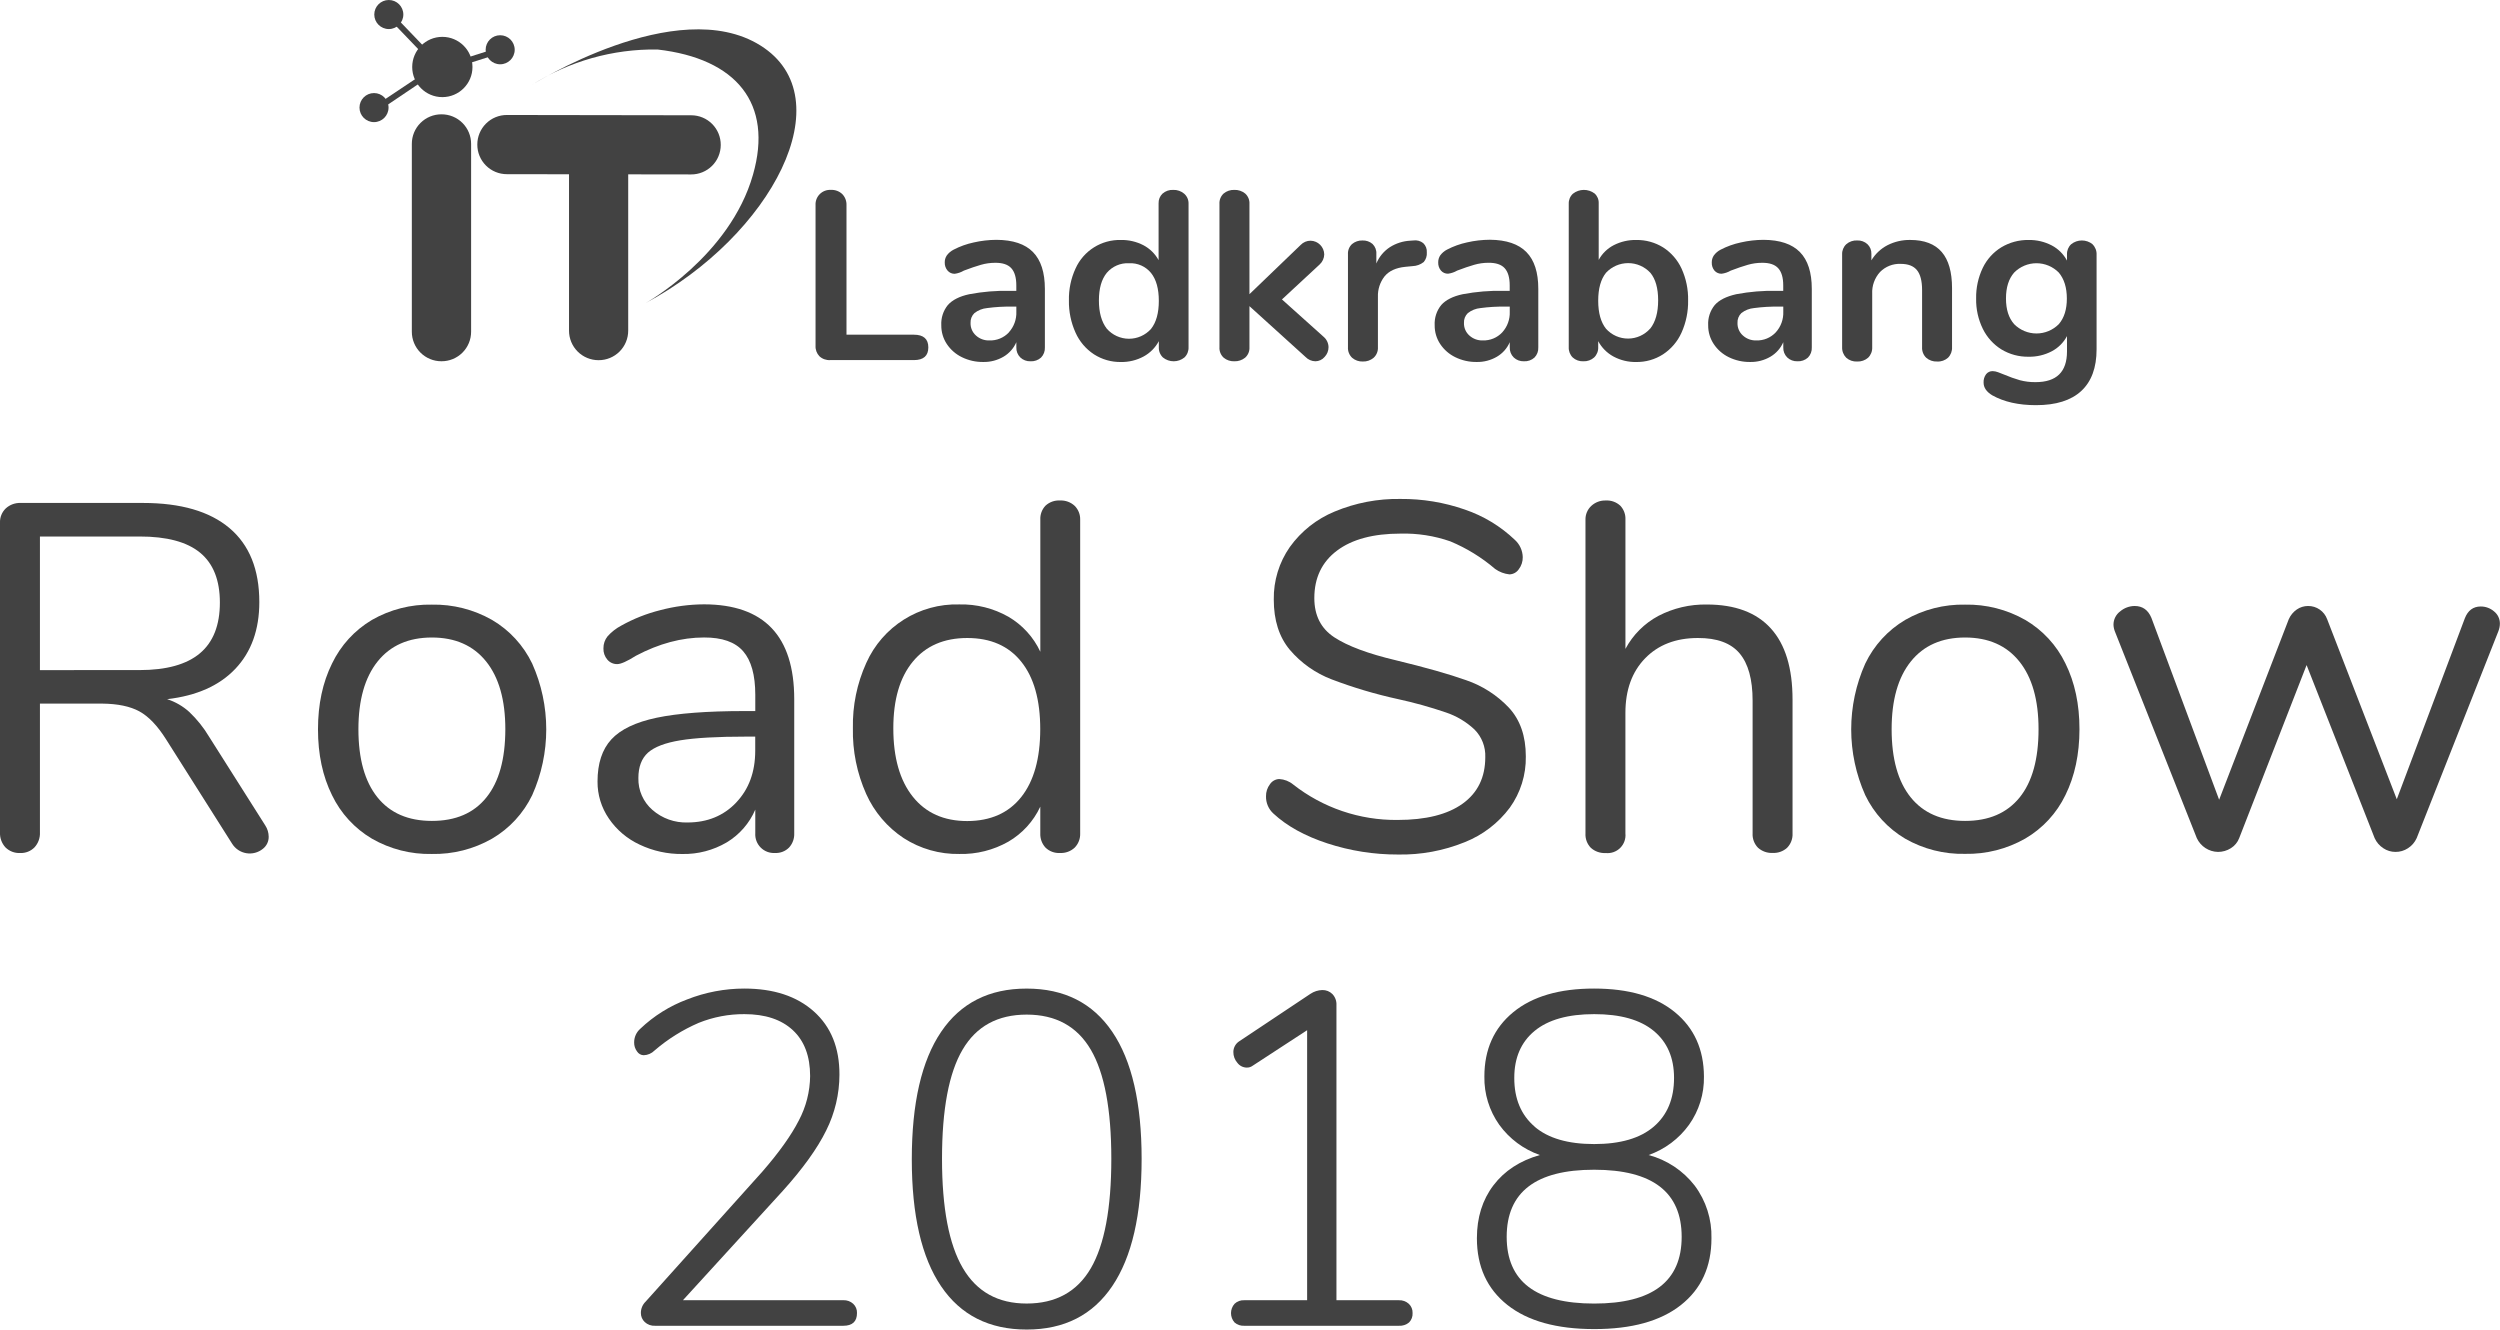
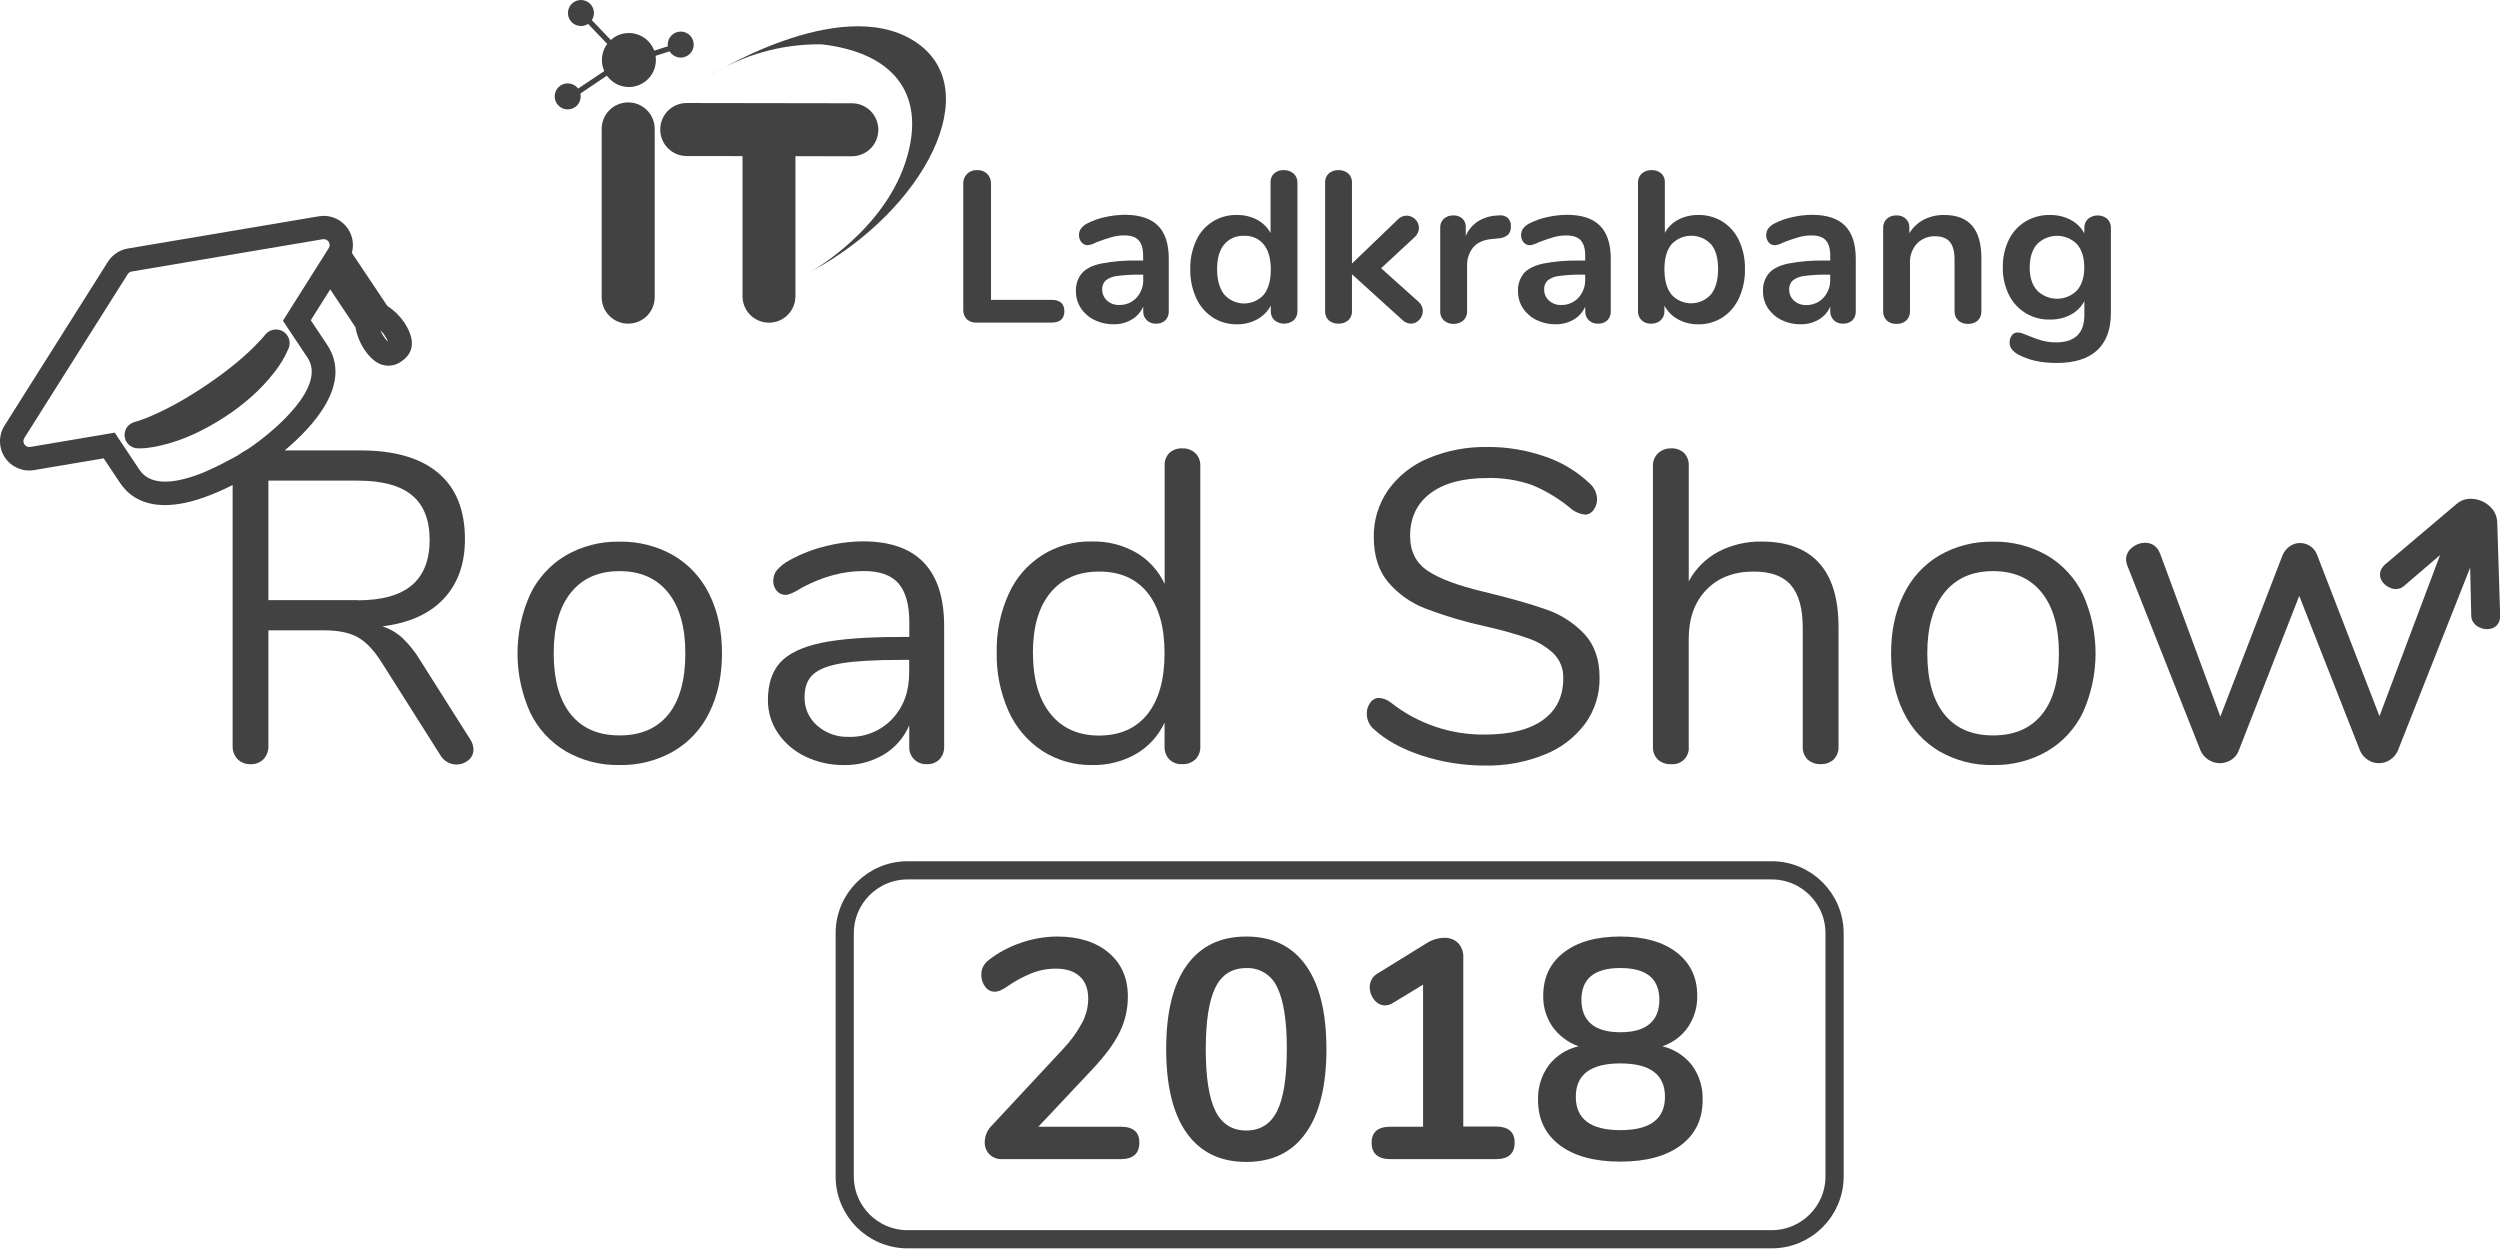
- <svg xmlns="http://www.w3.org/2000/svg" viewBox="0 0 862.06 458.46">
+ <svg xmlns="http://www.w3.org/2000/svg" viewBox="0 0 962.27 480.5">
  <defs>
-     <style>.cls-1{fill:#424242;}</style>
+     <style>.cls-1{fill:#424242;}.cls-2{fill:none;stroke:#424242;stroke-linecap:round;stroke-linejoin:round;stroke-width:7px;}</style>
  </defs>
  <g id="Layer_2" data-name="Layer 2">
    <g id="Layer_2-2" data-name="Layer 2">
-       <path class="cls-1" d="M107.44,288.52a5.17,5.17,0,0,1-2,4.17,7.17,7.17,0,0,1-10.63-1.79l-22.78-36q-4.42-7-9.18-9.6T50,242.62H28.56V287a7.17,7.17,0,0,1-1.87,5.19,6.52,6.52,0,0,1-4.93,1.95,6.74,6.74,0,0,1-5.1-1.95A7.17,7.17,0,0,1,14.79,287V180.23a6.49,6.49,0,0,1,2-4.93,7.2,7.2,0,0,1,5.18-1.87H64.09q19.55,0,29.83,8.67t10.29,25.5q0,14.28-8.25,23T72.42,241.09a20.91,20.91,0,0,1,7.65,4.42,39.91,39.91,0,0,1,6.8,8.5l19.38,30.6A7.21,7.21,0,0,1,107.44,288.52ZM62.9,231.06q13.93,0,20.82-5.78t6.89-17.51q0-11.55-6.8-17.17T62.9,185H28.56v46.07Z" transform="translate(-14.79)" />
-       <path class="cls-1" d="M143.05,289.2a35.07,35.07,0,0,1-13.77-15q-4.84-9.78-4.84-22.7t4.84-22.69a35.15,35.15,0,0,1,13.77-15.05,39.91,39.91,0,0,1,20.66-5.27,40.36,40.36,0,0,1,20.74,5.27,35,35,0,0,1,13.85,15.05,55.52,55.52,0,0,1,0,45.39,34.94,34.94,0,0,1-13.85,15,40.26,40.26,0,0,1-20.74,5.27A39.81,39.81,0,0,1,143.05,289.2ZM182.49,275q6.54-8.07,6.55-23.55,0-15.12-6.63-23.37t-18.7-8.25q-12.08,0-18.7,8.25t-6.63,23.37q0,15.3,6.54,23.46t18.79,8.16Q176,283.08,182.49,275Z" transform="translate(-14.79)" />
-       <path class="cls-1" d="M288.66,241.09v46.24a6.84,6.84,0,0,1-1.79,4.93,6.36,6.36,0,0,1-4.84,1.87,6.42,6.42,0,0,1-6.8-6.8v-8.16a24.32,24.32,0,0,1-9.86,11.31,29.09,29.09,0,0,1-15.3,4,33.41,33.41,0,0,1-14.71-3.23,26.12,26.12,0,0,1-10.62-9,22.23,22.23,0,0,1-3.91-12.75q0-9.35,4.76-14.53t15.64-7.48q10.88-2.29,30.26-2.3h3.74v-5.61q0-10.2-4.17-15t-13.51-4.76q-11.56,0-23.46,6.29c-3.06,1.93-5.22,2.89-6.46,2.89a4.35,4.35,0,0,1-3.4-1.53,5.64,5.64,0,0,1-1.36-3.91,6.44,6.44,0,0,1,1.44-4.16,16.88,16.88,0,0,1,4.68-3.66,54.73,54.73,0,0,1,13.51-5.35,60.09,60.09,0,0,1,15.05-2Q288.66,208.45,288.66,241.09Zm-20,35.62q6.54-6.88,6.55-17.77V254h-3.06q-15,0-22.78,1.28t-11.14,4.25q-3.31,3-3.31,8.75a14.08,14.08,0,0,0,4.84,11,17.55,17.55,0,0,0,12.16,4.33Q262.14,283.59,268.68,276.71Z" transform="translate(-14.79)" />
-       <path class="cls-1" d="M385.39,174.45a6.49,6.49,0,0,1,1.87,4.76V287.33a6.68,6.68,0,0,1-1.87,4.93,6.89,6.89,0,0,1-5.1,1.87,6.59,6.59,0,0,1-5-1.87,6.83,6.83,0,0,1-1.78-4.93v-9.18a27.3,27.3,0,0,1-11,12.07,32.67,32.67,0,0,1-16.91,4.25A34.29,34.29,0,0,1,326.4,289a35.79,35.79,0,0,1-12.92-15.21,52.87,52.87,0,0,1-4.59-22.7,51.87,51.87,0,0,1,4.59-22.44,34.09,34.09,0,0,1,32.13-20.23,32.77,32.77,0,0,1,16.91,4.25,27.4,27.4,0,0,1,11,12.07V179.21a6.53,6.53,0,0,1,1.78-4.84,6.78,6.78,0,0,1,5-1.79A6.93,6.93,0,0,1,385.39,174.45ZM366.94,274.84q6.54-8.25,6.55-23.38t-6.55-23.29Q360.4,220,348.33,220t-18.79,8.16q-6.72,8.16-6.71,23,0,15.13,6.71,23.55t18.79,8.41Q360.39,283.08,366.94,274.84Z" transform="translate(-14.79)" />
-       <path class="cls-1" d="M472.51,290.82q-11.65-3.82-18.62-10.29a7.79,7.79,0,0,1-2.55-5.95,6.66,6.66,0,0,1,1.36-4.16,4,4,0,0,1,3.23-1.79,8.25,8.25,0,0,1,4.76,1.87,57.31,57.31,0,0,0,36,12.24q14.63,0,22.44-5.61t7.82-16a12.81,12.81,0,0,0-3.74-9.6,27,27,0,0,0-9.86-5.87,149.73,149.73,0,0,0-16.49-4.59,160.33,160.33,0,0,1-22.86-6.8,35.57,35.57,0,0,1-14.45-10.2q-5.54-6.63-5.53-17.34a30.77,30.77,0,0,1,5.53-18.1,35.75,35.75,0,0,1,15.47-12.24,56.27,56.27,0,0,1,22.69-4.34,65.76,65.76,0,0,1,22.19,3.66,46.82,46.82,0,0,1,17.25,10.45,8.31,8.31,0,0,1,2.72,5.95,6.67,6.67,0,0,1-1.36,4.17,4,4,0,0,1-3.23,1.78,10.35,10.35,0,0,1-4.93-1.87,58,58,0,0,0-15.47-9.52A48.37,48.37,0,0,0,497.75,184q-14.12,0-21.93,5.87T468,206.24q0,9,6.89,13.52t21.16,7.9q15.48,3.75,24.31,6.89A36.5,36.5,0,0,1,535.07,244q5.86,6.3,5.86,16.83a29.42,29.42,0,0,1-5.52,17.68,35.91,35.91,0,0,1-15.56,11.9,58.24,58.24,0,0,1-23,4.25A77.62,77.62,0,0,1,472.51,290.82Z" transform="translate(-14.79)" />
-       <path class="cls-1" d="M625.42,216.7q7.49,8.25,7.48,24.56v46.07a6.59,6.59,0,0,1-1.87,5,6.85,6.85,0,0,1-4.93,1.78,7.09,7.09,0,0,1-5.1-1.78,6.59,6.59,0,0,1-1.87-5V241.6q0-11-4.5-16.32T600.26,220q-11.38,0-18.19,7t-6.8,18.87v41.48a6.19,6.19,0,0,1-6.8,6.8,7.09,7.09,0,0,1-5.1-1.78,6.59,6.59,0,0,1-1.87-5V179.21a6.3,6.3,0,0,1,2-4.76,7,7,0,0,1,5-1.87,6.8,6.8,0,0,1,5,1.79,6.53,6.53,0,0,1,1.78,4.84v44.54a27.66,27.66,0,0,1,11.39-11.39,34.85,34.85,0,0,1,16.66-3.91Q617.95,208.45,625.42,216.7Z" transform="translate(-14.79)" />
-       <path class="cls-1" d="M671.75,289.2a35.07,35.07,0,0,1-13.77-15,55.52,55.52,0,0,1,0-45.39,35.15,35.15,0,0,1,13.77-15.05,39.87,39.87,0,0,1,20.65-5.27,40.36,40.36,0,0,1,20.74,5.27A35,35,0,0,1,727,228.77q4.85,9.78,4.84,22.69T727,274.16a34.9,34.9,0,0,1-13.86,15,40.26,40.26,0,0,1-20.74,5.27A39.77,39.77,0,0,1,671.75,289.2ZM711.19,275q6.54-8.07,6.54-23.55,0-15.12-6.63-23.37t-18.7-8.25q-12.07,0-18.7,8.25t-6.63,23.37q0,15.3,6.55,23.46t18.78,8.16Q704.64,283.08,711.19,275Z" transform="translate(-14.79)" />
-       <path class="cls-1" d="M870.22,209.13a7,7,0,0,1,4.59,1.7,5.32,5.32,0,0,1,2,4.25,7.23,7.23,0,0,1-.51,2.55L848.12,289a8.07,8.07,0,0,1-3,3.49,7.73,7.73,0,0,1-4.33,1.27,7.5,7.5,0,0,1-4.17-1.27,8.11,8.11,0,0,1-3-3.49l-23.46-59.67L786.92,289a7,7,0,0,1-2.89,3.49,8.17,8.17,0,0,1-4.42,1.27A8.2,8.2,0,0,1,772.3,289L744.08,217.8a6.9,6.9,0,0,1-.51-2.38,5.72,5.72,0,0,1,2.29-4.59,7.83,7.83,0,0,1,5-1.87q4.08,0,5.78,4.08L780,275.77l24-62.22a8,8,0,0,1,2.8-3.4,6.84,6.84,0,0,1,3.83-1.19,6.93,6.93,0,0,1,6.63,4.59l24,62.05,23.46-62.39Q866.31,209.13,870.22,209.13Z" transform="translate(-14.79)" />
-       <path class="cls-1" d="M237.35,104.54s29.12-16.14,37.1-44.34c7-24.49-5.66-40-32.93-43.13A78.7,78.7,0,0,0,198,29.4S248.11-2.41,277,15.68,280.85,81.25,237.35,104.54Z" transform="translate(-14.79)" />
-       <path class="cls-1" d="M253.1,60.15l-63.54-.09a10.17,10.17,0,0,1-10.18-10.22h0a10.17,10.17,0,0,1,10.21-10.19l63.54.1A10.17,10.17,0,0,1,263.32,50h0A10.17,10.17,0,0,1,253.1,60.15Z" transform="translate(-14.79)" />
-       <path class="cls-1" d="M231.41,114V51.48a10.17,10.17,0,0,0-10.2-10.2h0A10.17,10.17,0,0,0,211,51.48V114a10.17,10.17,0,0,0,10.2,10.2h0A10.17,10.17,0,0,0,231.41,114Z" transform="translate(-14.79)" />
-       <path class="cls-1" d="M177.24,114.37V49.62A10.17,10.17,0,0,0,167,39.42h0a10.17,10.17,0,0,0-10.2,10.2v64.75a10.17,10.17,0,0,0,10.2,10.2h0A10.17,10.17,0,0,0,177.24,114.37Z" transform="translate(-14.79)" />
-       <circle class="cls-1" cx="152.53" cy="23.1" r="10.39" />
-       <circle class="cls-1" cx="134.07" cy="5.01" r="5.01" />
-       <circle class="cls-1" cx="172.47" cy="17.16" r="5.01" />
-       <circle class="cls-1" cx="128.97" cy="37.1" r="5.01" />
-       <rect class="cls-1" x="157.58" y="4.32" width="2.04" height="21.43" transform="translate(18.91 113.94) rotate(-43.79)" />
-       <polygon class="cls-1" points="154.47 24.12 153.83 22.17 174.23 15.68 174.88 17.62 154.47 24.12" />
-       <polygon class="cls-1" points="131.94 37.29 130.82 35.52 148.72 23.56 149.84 25.23 131.94 37.29" />
-       <path class="cls-1" d="M297.34,122.84a4.87,4.87,0,0,1-1.33-3.63V70.77a5,5,0,0,1,5.29-5.29,5.28,5.28,0,0,1,3.93,1.45,5.2,5.2,0,0,1,1.45,3.84v44.64H329.9q5,0,5,4.38t-5,4.38H301.06A5,5,0,0,1,297.34,122.84Z" transform="translate(-14.79)" />
-       <path class="cls-1" d="M371,86.93q4.08,4.17,4.09,12.69v20.17a4.67,4.67,0,0,1-1.32,3.51,5,5,0,0,1-3.64,1.28,4.82,4.82,0,0,1-3.51-1.32,4.62,4.62,0,0,1-1.37-3.47V118a10.78,10.78,0,0,1-4.42,5,13.29,13.29,0,0,1-7,1.82,16.2,16.2,0,0,1-7.35-1.65,13.13,13.13,0,0,1-5.21-4.55,11.48,11.48,0,0,1-1.9-6.45,10.22,10.22,0,0,1,2.27-7c1.52-1.71,4-3,7.4-3.72a67.5,67.5,0,0,1,14.14-1.16h2.06v-1.9q0-4-1.73-5.91t-5.63-1.86a17.75,17.75,0,0,0-4.87.7c-1.65.47-3.61,1.14-5.87,2A8.34,8.34,0,0,1,344,94.41a3.13,3.13,0,0,1-2.44-1.07,4.13,4.13,0,0,1-1-2.82,4.21,4.21,0,0,1,.7-2.43,6.67,6.67,0,0,1,2.36-2,27.4,27.4,0,0,1,6.9-2.48,35.93,35.93,0,0,1,7.89-.91Q366.93,82.75,371,86.93Zm-8.35,27.69a10,10,0,0,0,2.6-7.15v-1.74h-1.49a56.94,56.94,0,0,0-8.59.5,8.3,8.3,0,0,0-4.38,1.74,4.38,4.38,0,0,0-1.33,3.39,5.58,5.58,0,0,0,1.86,4.33,6.52,6.52,0,0,0,4.59,1.7A8.82,8.82,0,0,0,362.68,114.62Z" transform="translate(-14.79)" />
-       <path class="cls-1" d="M423.14,66.8a4.43,4.43,0,0,1,1.49,3.47V119.7a4.65,4.65,0,0,1-1.41,3.56,5.89,5.89,0,0,1-7.43,0,4.65,4.65,0,0,1-1.41-3.56v-2.06a12.92,12.92,0,0,1-5.25,5.29,15.93,15.93,0,0,1-7.81,1.9,16.71,16.71,0,0,1-9.3-2.65,17.42,17.42,0,0,1-6.36-7.48,25.76,25.76,0,0,1-2.28-11.11,25,25,0,0,1,2.28-11,16.7,16.7,0,0,1,15.66-9.84,16.21,16.21,0,0,1,7.77,1.82,12.75,12.75,0,0,1,5.21,5.13V70.11a4.39,4.39,0,0,1,1.36-3.35,5.18,5.18,0,0,1,3.68-1.28A5.51,5.51,0,0,1,423.14,66.8Zm-11.45,46.62q2.69-3.39,2.69-9.67t-2.69-9.63a9.15,9.15,0,0,0-7.56-3.35,9.43,9.43,0,0,0-7.69,3.31q-2.71,3.3-2.72,9.51t2.72,9.75a10.19,10.19,0,0,0,15.25.08Z" transform="translate(-14.79)" />
-       <path class="cls-1" d="M472.9,119.7a4.86,4.86,0,0,1-1.36,3.39,4.2,4.2,0,0,1-3.18,1.49,4.84,4.84,0,0,1-3.39-1.49l-19.34-17.52V119.7a4.48,4.48,0,0,1-1.49,3.64,5.59,5.59,0,0,1-3.72,1.24,5.43,5.43,0,0,1-3.68-1.24,4.52,4.52,0,0,1-1.45-3.64V70.36a4.52,4.52,0,0,1,1.45-3.64,5.43,5.43,0,0,1,3.68-1.24,5.59,5.59,0,0,1,3.72,1.24,4.48,4.48,0,0,1,1.49,3.64v31.08l17.68-17A4.71,4.71,0,0,1,466.7,83a4.82,4.82,0,0,1,4.72,4.71,4.84,4.84,0,0,1-1.58,3.48l-13,12.06,14.38,12.9A4.8,4.8,0,0,1,472.9,119.7Z" transform="translate(-14.79)" />
-       <path class="cls-1" d="M505.55,83.83a4,4,0,0,1,1.24,3.22,4.54,4.54,0,0,1-1.07,3.31,6.58,6.58,0,0,1-3.89,1.41l-2.48.24c-3.25.33-5.63,1.44-7.15,3.31a10.85,10.85,0,0,0-2.27,7V119.7a4.59,4.59,0,0,1-1.49,3.68,5.46,5.46,0,0,1-3.72,1.28,5.34,5.34,0,0,1-3.68-1.28,4.66,4.66,0,0,1-1.44-3.68v-32A4.43,4.43,0,0,1,481,84.16a5.34,5.34,0,0,1,3.6-1.24,5,5,0,0,1,3.47,1.2,4.39,4.39,0,0,1,1.32,3.43v3.31a12.33,12.33,0,0,1,4.67-5.63A14.42,14.42,0,0,1,501,83l1.15-.08A4.42,4.42,0,0,1,505.55,83.83Z" transform="translate(-14.79)" />
-       <path class="cls-1" d="M541.14,86.93q4.1,4.17,4.09,12.69v20.17a4.67,4.67,0,0,1-1.32,3.51,5,5,0,0,1-3.64,1.28,4.84,4.84,0,0,1-3.51-1.32,4.62,4.62,0,0,1-1.37-3.47V118a10.73,10.73,0,0,1-4.42,5,13.28,13.28,0,0,1-7,1.82,16.25,16.25,0,0,1-7.36-1.65,13.13,13.13,0,0,1-5.21-4.55,11.48,11.48,0,0,1-1.9-6.45,10.22,10.22,0,0,1,2.27-7c1.52-1.71,4-3,7.4-3.72a67.5,67.5,0,0,1,14.14-1.16h2.06v-1.9q0-4-1.73-5.91T528,90.61a17.76,17.76,0,0,0-4.88.7c-1.65.47-3.61,1.14-5.87,2a8.34,8.34,0,0,1-3.14,1.07,3.13,3.13,0,0,1-2.44-1.07,4.13,4.13,0,0,1-.95-2.82,4.21,4.21,0,0,1,.7-2.43,6.76,6.76,0,0,1,2.36-2,27.4,27.4,0,0,1,6.9-2.48,35.93,35.93,0,0,1,7.89-.91Q537.06,82.75,541.14,86.93Zm-8.35,27.69a10,10,0,0,0,2.6-7.15v-1.74h-1.48a57,57,0,0,0-8.6.5,8.3,8.3,0,0,0-4.38,1.74,4.38,4.38,0,0,0-1.33,3.39,5.58,5.58,0,0,0,1.86,4.33,6.52,6.52,0,0,0,4.59,1.7A8.82,8.82,0,0,0,532.79,114.62Z" transform="translate(-14.79)" />
-       <path class="cls-1" d="M588.29,85.32a17.27,17.27,0,0,1,6.33,7.27,25.13,25.13,0,0,1,2.27,11,25.91,25.91,0,0,1-2.27,11.11,17.51,17.51,0,0,1-6.37,7.48,16.67,16.67,0,0,1-9.3,2.65,15.93,15.93,0,0,1-7.81-1.9,13,13,0,0,1-5.25-5.29v2.06a4.68,4.68,0,0,1-1.4,3.56,5.22,5.22,0,0,1-3.72,1.32,5.07,5.07,0,0,1-3.68-1.32,4.72,4.72,0,0,1-1.36-3.56V70.27a4.49,4.49,0,0,1,1.44-3.47,6.11,6.11,0,0,1,7.48-.08,4.29,4.29,0,0,1,1.41,3.39V89.62a12.36,12.36,0,0,1,5.21-5.09A16.35,16.35,0,0,1,579,82.75,17.08,17.08,0,0,1,588.29,85.32Zm-4.46,28q2.73-3.48,2.73-9.75t-2.69-9.51a10.44,10.44,0,0,0-15.29,0q-2.69,3.34-2.69,9.63t2.69,9.67a10.19,10.19,0,0,0,15.25-.08Z" transform="translate(-14.79)" />
-       <path class="cls-1" d="M635.45,86.93q4.09,4.17,4.09,12.69v20.17a4.67,4.67,0,0,1-1.32,3.51,5,5,0,0,1-3.64,1.28,4.84,4.84,0,0,1-3.51-1.32,4.61,4.61,0,0,1-1.36-3.47V118a10.81,10.81,0,0,1-4.43,5,13.28,13.28,0,0,1-7,1.82,16.28,16.28,0,0,1-7.36-1.65,13.1,13.1,0,0,1-5.2-4.55,11.49,11.49,0,0,1-1.91-6.45,10.17,10.17,0,0,1,2.28-7q2.26-2.56,7.4-3.72a67.33,67.33,0,0,1,14.13-1.16h2.07v-1.9q0-4-1.74-5.91t-5.62-1.86a17.82,17.82,0,0,0-4.88.7c-1.65.47-3.61,1.14-5.87,2a8.28,8.28,0,0,1-3.14,1.07A3.14,3.14,0,0,1,606,93.34a4.13,4.13,0,0,1-.95-2.82,4.21,4.21,0,0,1,.71-2.43,6.62,6.62,0,0,1,2.35-2,27.4,27.4,0,0,1,6.9-2.48,36.09,36.09,0,0,1,7.9-.91Q631.36,82.75,635.45,86.93Zm-8.35,27.69a10,10,0,0,0,2.61-7.15v-1.74h-1.49a57.09,57.09,0,0,0-8.6.5,8.3,8.3,0,0,0-4.38,1.74,4.41,4.41,0,0,0-1.32,3.39,5.58,5.58,0,0,0,1.86,4.33,6.52,6.52,0,0,0,4.59,1.7A8.8,8.8,0,0,0,627.1,114.62Z" transform="translate(-14.79)" />
-       <path class="cls-1" d="M684.34,86.89Q687.9,91,687.9,99.37V119.7a4.82,4.82,0,0,1-1.37,3.64,5.16,5.16,0,0,1-3.76,1.32,5.33,5.33,0,0,1-3.8-1.32,4.73,4.73,0,0,1-1.4-3.64V100c0-3.14-.6-5.43-1.78-6.86s-3-2.15-5.58-2.15a9.44,9.44,0,0,0-7.15,2.81,10.43,10.43,0,0,0-2.69,7.52V119.7a4.77,4.77,0,0,1-1.4,3.64,5.34,5.34,0,0,1-3.8,1.32,5.2,5.2,0,0,1-3.77-1.32A4.86,4.86,0,0,1,650,119.7v-32a4.55,4.55,0,0,1,1.41-3.47,5.31,5.31,0,0,1,3.8-1.32,4.94,4.94,0,0,1,3.51,1.28,4.39,4.39,0,0,1,1.37,3.35v2.23a14,14,0,0,1,5.53-5.21,16.71,16.71,0,0,1,7.86-1.82Q680.78,82.75,684.34,86.89Z" transform="translate(-14.79)" />
-       <path class="cls-1" d="M736.34,84.24a4.69,4.69,0,0,1,1.4,3.56v32.65q0,9.49-5.29,14.38t-15.62,4.88q-9,0-15.05-3.39-3-1.81-3-4.38a4.47,4.47,0,0,1,.86-2.9,2.81,2.81,0,0,1,2.28-1.07,5.74,5.74,0,0,1,1.82.37c.71.25,1.45.54,2.23.87a46.29,46.29,0,0,0,5.33,1.9,20.08,20.08,0,0,0,5.41.66q10.83,0,10.83-10.58V115.9a12.58,12.58,0,0,1-5.29,5.25,16.52,16.52,0,0,1-7.93,1.86,17.55,17.55,0,0,1-9.39-2.52,17.35,17.35,0,0,1-6.4-7.07,22.74,22.74,0,0,1-2.32-10.5,23.41,23.41,0,0,1,2.28-10.54,16.91,16.91,0,0,1,6.4-7.1,17.77,17.77,0,0,1,9.43-2.53,16.64,16.64,0,0,1,7.93,1.86,12.58,12.58,0,0,1,5.29,5.25V87.71a4.55,4.55,0,0,1,1.41-3.47,5.9,5.9,0,0,1,7.44,0Zm-11.62,27.53q2.78-3.22,2.77-8.85T724.72,94a10.8,10.8,0,0,0-15.41,0c-1.88,2.15-2.81,5.12-2.81,8.92s.93,6.7,2.81,8.85a10.83,10.83,0,0,0,15.41,0Z" transform="translate(-14.79)" />
-       <path class="cls-1" d="M309,449.58a4.14,4.14,0,0,1,1.3,3.18q0,4.39-4.72,4.4h-64.9a4.84,4.84,0,0,1-3.59-1.31,4.23,4.23,0,0,1-1.31-3.09,5.37,5.37,0,0,1,1.63-3.92L277.67,404q8.64-9.94,12.56-17.61a33.43,33.43,0,0,0,3.91-15.33q0-10.28-5.95-15.82t-16.72-5.54a41.55,41.55,0,0,0-15.73,3,59.27,59.27,0,0,0-15.25,9.54,5.52,5.52,0,0,1-3.75,1.63,2.81,2.81,0,0,1-2.28-1.3,5,5,0,0,1-1-3.1,6.22,6.22,0,0,1,2.12-4.73,47.67,47.67,0,0,1,16.14-10.11,53.91,53.91,0,0,1,19.73-3.75q15.16,0,24,7.91t8.8,21.77a43.17,43.17,0,0,1-4.56,19.24q-4.57,9.3-15,20.87l-34.4,37.67h55.28A4.78,4.78,0,0,1,309,449.58Z" transform="translate(-14.79)" />
-       <path class="cls-1" d="M339.31,443.54q-10.11-14.91-10.11-43.78,0-29,10.11-43.95t29.51-14.92q19.41,0,29.52,14.92t10.11,43.79q0,28.86-10.11,43.86t-29.52,15Q349.41,458.46,339.31,443.54Zm51.61-6.19Q398,425.2,398,399.6t-7.09-37.67q-7.1-12.07-22.1-12.07t-22.09,12.07q-7.1,12.06-7.1,37.67,0,25.42,7.18,37.66t22,12.23Q383.82,449.49,390.92,437.35Z" transform="translate(-14.79)" />
-       <path class="cls-1" d="M500.58,449.58a4.14,4.14,0,0,1,1.3,3.18,4.22,4.22,0,0,1-1.22,3.26,5,5,0,0,1-3.51,1.14H443.83a4.7,4.7,0,0,1-3.34-1.14,4.86,4.86,0,0,1,0-6.44,4.49,4.49,0,0,1,3.34-1.23h21.69V355.24l-18.75,12.23a3.28,3.28,0,0,1-2.12.66,4.09,4.09,0,0,1-3.18-1.64,5.57,5.57,0,0,1-1.39-3.75A4.42,4.42,0,0,1,442.2,359l24.46-16.3a7.79,7.79,0,0,1,4.08-1.31,4.76,4.76,0,0,1,3.5,1.39,5.15,5.15,0,0,1,1.39,3.83V448.35h21.52A4.79,4.79,0,0,1,500.58,449.58Z" transform="translate(-14.79)" />
-       <path class="cls-1" d="M599.15,408.81A29.08,29.08,0,0,1,604.94,427q0,14.68-10.52,23T564.5,458.3q-19.41,0-29.92-8.32t-10.52-23q0-10.75,5.71-18.26t16-10.44a29.13,29.13,0,0,1-14-10.43,27.89,27.89,0,0,1-5.13-16.64q0-14,9.94-22.17t27.89-8.16q17.94,0,27.88,8.16t10,22.17a27.83,27.83,0,0,1-5.14,16.64,29.06,29.06,0,0,1-13.94,10.43A29.79,29.79,0,0,1,599.15,408.81Zm-4.48,17.69q0-23.14-30.17-23.15T534.33,426.5q0,23,30.17,23T594.67,426.5Zm-50.72-38q7,6,20.55,6t20.54-6q7-6,7-16.8,0-10.43-7-16.22T564.5,349.7q-13.54,0-20.55,5.79t-7,16.22Q536.94,382.48,544,388.51Z" transform="translate(-14.79)" />
+       <path class="cls-1" d="M217.81,289.2a35.07,35.07,0,0,1-13.77-15,55.52,55.52,0,0,1,0-45.39,35.15,35.15,0,0,1,13.77-15.05,39.87,39.87,0,0,1,20.65-5.27,40.36,40.36,0,0,1,20.74,5.27,35,35,0,0,1,13.86,15.05q4.85,9.78,4.84,22.69t-4.84,22.7a34.9,34.9,0,0,1-13.86,15,40.26,40.26,0,0,1-20.74,5.27A39.77,39.77,0,0,1,217.81,289.2ZM257.25,275q6.54-8.07,6.54-23.55,0-15.12-6.63-23.37t-18.7-8.25q-12.06,0-18.7,8.25t-6.63,23.37q0,15.3,6.55,23.46t18.78,8.16Q250.7,283.08,257.25,275Z" />
+       <path class="cls-1" d="M363.41,241.09v46.24a6.83,6.83,0,0,1-1.78,4.93,6.38,6.38,0,0,1-4.85,1.87,6.42,6.42,0,0,1-6.8-6.8v-8.16a24.27,24.27,0,0,1-9.86,11.31,29.09,29.09,0,0,1-15.3,4,33.33,33.33,0,0,1-14.7-3.23,26.21,26.21,0,0,1-10.63-9,22.23,22.23,0,0,1-3.91-12.75q0-9.35,4.76-14.53T316,247.47q10.88-2.29,30.26-2.3H350v-5.61q0-10.2-4.16-15t-13.52-4.76q-11.57,0-23.46,6.29-4.59,2.9-6.46,2.89a4.37,4.37,0,0,1-3.4-1.53,5.64,5.64,0,0,1-1.36-3.91,6.39,6.39,0,0,1,1.45-4.16,17,17,0,0,1,4.67-3.66,54.81,54.81,0,0,1,13.52-5.35,60,60,0,0,1,15-2Q363.41,208.45,363.41,241.09Zm-20,35.62q6.54-6.88,6.54-17.77V254h-3.06q-15,0-22.78,1.28T313,259.54q-3.31,3-3.32,8.75a14.09,14.09,0,0,0,4.85,11,17.54,17.54,0,0,0,12.15,4.33A22.11,22.11,0,0,0,343.44,276.71Z" />
+       <path class="cls-1" d="M460.14,174.45a6.45,6.45,0,0,1,1.87,4.76V287.33a6.64,6.64,0,0,1-1.87,4.93,6.89,6.89,0,0,1-5.1,1.87,6.58,6.58,0,0,1-5-1.87,6.84,6.84,0,0,1-1.79-4.93v-9.18a27.27,27.27,0,0,1-11,12.07,32.71,32.71,0,0,1-16.92,4.25A34.31,34.31,0,0,1,401.15,289a35.86,35.86,0,0,1-12.92-15.21,52.87,52.87,0,0,1-4.59-22.7,51.87,51.87,0,0,1,4.59-22.44,34.09,34.09,0,0,1,32.13-20.23,32.81,32.81,0,0,1,16.92,4.25,27.38,27.38,0,0,1,11,12.07V179.21a6.54,6.54,0,0,1,1.79-4.84,6.78,6.78,0,0,1,5-1.79A6.93,6.93,0,0,1,460.14,174.45ZM441.7,274.84q6.54-8.25,6.54-23.38t-6.54-23.29Q435.15,220,423.08,220t-18.78,8.16q-6.72,8.16-6.72,23,0,15.13,6.72,23.55t18.78,8.41Q435.16,283.08,441.7,274.84Z" />
+       <path class="cls-1" d="M547.26,290.82q-11.64-3.82-18.61-10.29a7.79,7.79,0,0,1-2.55-5.95,6.66,6.66,0,0,1,1.36-4.16,4,4,0,0,1,3.23-1.79,8.27,8.27,0,0,1,4.76,1.87,57.29,57.29,0,0,0,36,12.24q14.61,0,22.44-5.61t7.82-16a12.84,12.84,0,0,0-3.74-9.6,27.1,27.1,0,0,0-9.86-5.87,149.73,149.73,0,0,0-16.49-4.59,160.11,160.11,0,0,1-22.87-6.8,35.57,35.57,0,0,1-14.45-10.2q-5.52-6.63-5.52-17.34a30.83,30.83,0,0,1,5.52-18.1,35.75,35.75,0,0,1,15.47-12.24,56.32,56.32,0,0,1,22.7-4.34,65.7,65.7,0,0,1,22.18,3.66A46.79,46.79,0,0,1,612,186.18a8.31,8.31,0,0,1,2.72,5.95,6.73,6.73,0,0,1-1.36,4.17,4,4,0,0,1-3.23,1.78,10.31,10.31,0,0,1-4.93-1.87,58.15,58.15,0,0,0-15.47-9.52A48.4,48.4,0,0,0,572.51,184q-14.12,0-21.93,5.87t-7.82,16.4q0,9,6.88,13.52t21.17,7.9q15.47,3.75,24.31,6.89a36.46,36.46,0,0,1,14.7,9.43q5.86,6.3,5.87,16.83a29.43,29.43,0,0,1-5.53,17.68,35.88,35.88,0,0,1-15.55,11.9,58.27,58.27,0,0,1-23,4.25A77.68,77.68,0,0,1,547.26,290.82Z" />
+       <path class="cls-1" d="M700.18,216.7q7.47,8.25,7.48,24.56v46.07a6.63,6.63,0,0,1-1.87,5,6.85,6.85,0,0,1-4.93,1.78,7.06,7.06,0,0,1-5.1-1.78,6.59,6.59,0,0,1-1.87-5V241.6q0-11-4.51-16.32T675,220q-11.4,0-18.19,7T650,245.85v41.48a6.2,6.2,0,0,1-6.8,6.8,7.06,7.06,0,0,1-5.1-1.78,6.59,6.59,0,0,1-1.87-5V179.21a6.33,6.33,0,0,1,2-4.76,7,7,0,0,1,5-1.87,6.78,6.78,0,0,1,5,1.79,6.54,6.54,0,0,1,1.79,4.84v44.54a27.6,27.6,0,0,1,11.39-11.39,34.82,34.82,0,0,1,16.66-3.91Q692.69,208.45,700.18,216.7Z" />
+       <path class="cls-1" d="M746.5,289.2a35.07,35.07,0,0,1-13.77-15q-4.85-9.78-4.84-22.7t4.84-22.69a35.15,35.15,0,0,1,13.77-15.05,39.88,39.88,0,0,1,20.66-5.27,40.36,40.36,0,0,1,20.74,5.27,35,35,0,0,1,13.85,15.05,55.52,55.52,0,0,1,0,45.39,34.94,34.94,0,0,1-13.85,15,40.26,40.26,0,0,1-20.74,5.27A39.79,39.79,0,0,1,746.5,289.2ZM785.94,275q6.54-8.07,6.55-23.55,0-15.12-6.63-23.37t-18.7-8.25q-12.07,0-18.7,8.25t-6.63,23.37q0,15.3,6.54,23.46t18.79,8.16Q779.4,283.08,785.94,275Z" />
+       <path class="cls-1" d="M312.1,104.54S341.23,88.4,349.2,60.2c7-24.49-5.65-40-32.92-43.13A78.74,78.74,0,0,0,272.77,29.4s50.09-31.81,78.94-13.72S355.6,81.25,312.1,104.54Z" />
+       <path class="cls-1" d="M327.86,60.15l-63.54-.09a10.17,10.17,0,0,1-10.19-10.22h0a10.17,10.17,0,0,1,10.22-10.19l63.54.1A10.16,10.16,0,0,1,338.07,50h0A10.17,10.17,0,0,1,327.86,60.15Z" />
+       <path class="cls-1" d="M306.17,114V51.48A10.17,10.17,0,0,0,296,41.28h0a10.17,10.17,0,0,0-10.2,10.2V114A10.17,10.17,0,0,0,296,124.2h0A10.18,10.18,0,0,0,306.17,114Z" />
+       <path class="cls-1" d="M252,114.37V49.62a10.18,10.18,0,0,0-10.21-10.2h0a10.18,10.18,0,0,0-10.2,10.2v64.75a10.17,10.17,0,0,0,10.2,10.2h0A10.17,10.17,0,0,0,252,114.37Z" />
+       <circle class="cls-1" cx="242.07" cy="23.1" r="10.39" />
+       <circle class="cls-1" cx="223.61" cy="5.01" r="5.01" />
+       <circle class="cls-1" cx="262.01" cy="17.16" r="5.01" />
+       <circle class="cls-1" cx="218.51" cy="37.1" r="5.01" />
+       <rect class="cls-1" x="232.34" y="4.32" width="2.04" height="21.43" transform="translate(54.49 165.67) rotate(-43.79)" />
+       <polygon class="cls-1" points="244.02 24.12 243.37 22.17 263.78 15.68 264.43 17.62 244.02 24.12" />
+       <polygon class="cls-1" points="221.48 37.29 220.37 35.52 238.27 23.56 239.38 25.23 221.48 37.29" />
+       <path class="cls-1" d="M372.09,122.84a4.91,4.91,0,0,1-1.32-3.63V70.77a5,5,0,0,1,5.29-5.29A5.27,5.27,0,0,1,380,66.93a5.16,5.16,0,0,1,1.45,3.84v44.64h23.23c3.3,0,5,1.46,5,4.38s-1.66,4.38-5,4.38H375.81A5,5,0,0,1,372.09,122.84Z" />
+       <path class="cls-1" d="M445.78,86.93q4.1,4.17,4.09,12.69v20.17a4.67,4.67,0,0,1-1.32,3.51,5,5,0,0,1-3.64,1.28,4.84,4.84,0,0,1-3.51-1.32,4.61,4.61,0,0,1-1.36-3.47V118a10.81,10.81,0,0,1-4.43,5,13.28,13.28,0,0,1-7,1.82,16.28,16.28,0,0,1-7.36-1.65,13.2,13.2,0,0,1-5.21-4.55,11.56,11.56,0,0,1-1.9-6.45,10.17,10.17,0,0,1,2.28-7c1.51-1.71,4-3,7.39-3.72A67.5,67.5,0,0,1,438,100.28H440v-1.9q0-4-1.74-5.91t-5.62-1.86a17.82,17.82,0,0,0-4.88.7c-1.65.47-3.61,1.14-5.87,2a8.34,8.34,0,0,1-3.14,1.07,3.14,3.14,0,0,1-2.44-1.07,4.13,4.13,0,0,1-1-2.82,4.21,4.21,0,0,1,.71-2.43,6.62,6.62,0,0,1,2.35-2,27.4,27.4,0,0,1,6.9-2.48,36.09,36.09,0,0,1,7.9-.91Q441.69,82.75,445.78,86.93Zm-8.35,27.69a10,10,0,0,0,2.61-7.15v-1.74h-1.49a57.09,57.09,0,0,0-8.6.5,8.3,8.3,0,0,0-4.38,1.74,4.41,4.41,0,0,0-1.32,3.39,5.58,5.58,0,0,0,1.86,4.33,6.52,6.52,0,0,0,4.59,1.7A8.8,8.8,0,0,0,437.43,114.62Z" />
+       <path class="cls-1" d="M497.9,66.8a4.43,4.43,0,0,1,1.49,3.47V119.7a4.65,4.65,0,0,1-1.41,3.56,5.9,5.9,0,0,1-7.44,0,4.64,4.64,0,0,1-1.4-3.56v-2.06a13,13,0,0,1-5.25,5.29,15.93,15.93,0,0,1-7.81,1.9,16.67,16.67,0,0,1-9.3-2.65,17.51,17.51,0,0,1-6.37-7.48,25.91,25.91,0,0,1-2.27-11.11,25.13,25.13,0,0,1,2.27-11,16.71,16.71,0,0,1,15.67-9.84,16.24,16.24,0,0,1,7.77,1.82,12.72,12.72,0,0,1,5.2,5.13V70.11a4.39,4.39,0,0,1,1.37-3.35,5.16,5.16,0,0,1,3.67-1.28A5.52,5.52,0,0,1,497.9,66.8Zm-11.45,46.62q2.69-3.39,2.69-9.67t-2.69-9.63a9.15,9.15,0,0,0-7.56-3.35,9.43,9.43,0,0,0-7.69,3.31q-2.73,3.3-2.73,9.51t2.73,9.75a10.19,10.19,0,0,0,15.25.08Z" />
+       <path class="cls-1" d="M547.66,119.7a4.87,4.87,0,0,1-1.37,3.39,4.2,4.2,0,0,1-3.18,1.49,4.88,4.88,0,0,1-3.39-1.49l-19.34-17.52V119.7a4.48,4.48,0,0,1-1.49,3.64,5.59,5.59,0,0,1-3.72,1.24,5.46,5.46,0,0,1-3.68-1.24,4.55,4.55,0,0,1-1.44-3.64V70.36a4.55,4.55,0,0,1,1.44-3.64,5.46,5.46,0,0,1,3.68-1.24,5.59,5.59,0,0,1,3.72,1.24,4.48,4.48,0,0,1,1.49,3.64v31.08l17.69-17A4.67,4.67,0,0,1,541.46,83a4.8,4.8,0,0,1,4.71,4.71,4.83,4.83,0,0,1-1.57,3.48l-13,12.06L546,116.15A4.77,4.77,0,0,1,547.66,119.7Z" />
+       <path class="cls-1" d="M580.31,83.83a4.06,4.06,0,0,1,1.24,3.22,4.5,4.5,0,0,1-1.08,3.31,6.55,6.55,0,0,1-3.88,1.41l-2.48.24c-3.25.33-5.64,1.44-7.15,3.31a10.79,10.79,0,0,0-2.27,7V119.7a4.59,4.59,0,0,1-1.49,3.68,5.46,5.46,0,0,1-3.72,1.28,5.31,5.31,0,0,1-3.68-1.28,4.63,4.63,0,0,1-1.45-3.68v-32a4.41,4.41,0,0,1,1.45-3.55,5.31,5.31,0,0,1,3.6-1.24,5,5,0,0,1,3.47,1.2,4.39,4.39,0,0,1,1.32,3.43v3.31a12.27,12.27,0,0,1,4.67-5.63,14.41,14.41,0,0,1,6.9-2.23l1.16-.08A4.45,4.45,0,0,1,580.31,83.83Z" />
+       <path class="cls-1" d="M615.89,86.93Q620,91.1,620,99.62v20.17a4.67,4.67,0,0,1-1.32,3.51,5,5,0,0,1-3.63,1.28,4.85,4.85,0,0,1-3.52-1.32,4.61,4.61,0,0,1-1.36-3.47V118a10.78,10.78,0,0,1-4.42,5,13.32,13.32,0,0,1-7,1.82,16.28,16.28,0,0,1-7.36-1.65,13.1,13.1,0,0,1-5.2-4.55,11.48,11.48,0,0,1-1.9-6.45,10.17,10.17,0,0,1,2.27-7q2.26-2.56,7.4-3.72a67.33,67.33,0,0,1,14.13-1.16h2.07v-1.9q0-4-1.74-5.91c-1.15-1.24-3-1.86-5.62-1.86a17.82,17.82,0,0,0-4.88.7c-1.65.47-3.61,1.14-5.86,2a8.37,8.37,0,0,1-3.15,1.07,3.11,3.11,0,0,1-2.43-1.07,4.08,4.08,0,0,1-1-2.82,4.21,4.21,0,0,1,.7-2.43,6.71,6.71,0,0,1,2.35-2,27.34,27.34,0,0,1,6.91-2.48,35.93,35.93,0,0,1,7.89-.91Q611.8,82.75,615.89,86.93Zm-8.35,27.69a10,10,0,0,0,2.61-7.15v-1.74h-1.49a57.09,57.09,0,0,0-8.6.5,8.3,8.3,0,0,0-4.38,1.74,4.41,4.41,0,0,0-1.32,3.39,5.58,5.58,0,0,0,1.86,4.33,6.52,6.52,0,0,0,4.59,1.7A8.8,8.8,0,0,0,607.54,114.62Z" />
+       <path class="cls-1" d="M663.05,85.32a17.18,17.18,0,0,1,6.32,7.27,25,25,0,0,1,2.28,11,25.76,25.76,0,0,1-2.28,11.11,17.42,17.42,0,0,1-6.36,7.48,16.71,16.71,0,0,1-9.3,2.65,15.9,15.9,0,0,1-7.81-1.9,12.92,12.92,0,0,1-5.25-5.29v2.06a4.65,4.65,0,0,1-1.41,3.56,5.19,5.19,0,0,1-3.72,1.32,5.05,5.05,0,0,1-3.67-1.32,4.73,4.73,0,0,1-1.37-3.56V70.27a4.46,4.46,0,0,1,1.45-3.47,5.36,5.36,0,0,1,3.76-1.32,5.41,5.41,0,0,1,3.72,1.24,4.28,4.28,0,0,1,1.4,3.39V89.62A12.42,12.42,0,0,1,646,84.53a16.36,16.36,0,0,1,7.69-1.78A17.08,17.08,0,0,1,663.05,85.32Zm-4.46,28q2.71-3.48,2.72-9.75t-2.68-9.51a10.44,10.44,0,0,0-15.29,0q-2.7,3.34-2.69,9.63t2.69,9.67a10.19,10.19,0,0,0,15.25-.08Z" />
+       <path class="cls-1" d="M710.21,86.93q4.1,4.17,4.09,12.69v20.17A4.67,4.67,0,0,1,713,123.3a5,5,0,0,1-3.64,1.28,4.84,4.84,0,0,1-3.51-1.32,4.62,4.62,0,0,1-1.37-3.47V118a10.73,10.73,0,0,1-4.42,5,13.29,13.29,0,0,1-7,1.82,16.2,16.2,0,0,1-7.35-1.65,13.13,13.13,0,0,1-5.21-4.55,11.48,11.48,0,0,1-1.9-6.45,10.22,10.22,0,0,1,2.27-7c1.52-1.71,4-3,7.4-3.72a67.5,67.5,0,0,1,14.14-1.16h2.06v-1.9q0-4-1.73-5.91t-5.62-1.86a17.76,17.76,0,0,0-4.88.7c-1.65.47-3.61,1.14-5.87,2a8.34,8.34,0,0,1-3.14,1.07,3.13,3.13,0,0,1-2.44-1.07,4.13,4.13,0,0,1-.95-2.82,4.21,4.21,0,0,1,.7-2.43,6.76,6.76,0,0,1,2.36-2,27.4,27.4,0,0,1,6.9-2.48,35.93,35.93,0,0,1,7.89-.91Q706.11,82.75,710.21,86.93Zm-8.35,27.69a10,10,0,0,0,2.6-7.15v-1.74H703a56.94,56.94,0,0,0-8.59.5A8.3,8.3,0,0,0,690,108a4.41,4.41,0,0,0-1.33,3.39,5.58,5.58,0,0,0,1.86,4.33,6.52,6.52,0,0,0,4.59,1.7A8.82,8.82,0,0,0,701.86,114.62Z" />
+       <path class="cls-1" d="M759.1,86.89q3.55,4.13,3.55,12.48V119.7a4.82,4.82,0,0,1-1.36,3.64,5.18,5.18,0,0,1-3.76,1.32,5.31,5.31,0,0,1-3.8-1.32,4.74,4.74,0,0,1-1.41-3.64V100q0-4.71-1.78-6.86T745,90.94a9.47,9.47,0,0,0-7.15,2.81,10.42,10.42,0,0,0-2.68,7.52V119.7a4.74,4.74,0,0,1-1.41,3.64,5.31,5.31,0,0,1-3.8,1.32,5.18,5.18,0,0,1-3.76-1.32,4.82,4.82,0,0,1-1.36-3.64v-32a4.54,4.54,0,0,1,1.4-3.47,5.33,5.33,0,0,1,3.8-1.32,5,5,0,0,1,3.52,1.28,4.39,4.39,0,0,1,1.36,3.35v2.23a14,14,0,0,1,5.54-5.21,16.67,16.67,0,0,1,7.85-1.82Q755.55,82.75,759.1,86.89Z" />
+       <path class="cls-1" d="M811.09,84.24a4.66,4.66,0,0,1,1.41,3.56v32.65q0,9.49-5.29,14.38t-15.63,4.88q-9,0-15-3.39-3.06-1.81-3.06-4.38a4.48,4.48,0,0,1,.87-2.9,2.8,2.8,0,0,1,2.27-1.07,5.69,5.69,0,0,1,1.82.37c.72.25,1.46.54,2.23.87a47,47,0,0,0,5.33,1.9,20.21,20.21,0,0,0,5.42.66q10.83,0,10.83-10.58V115.9a12.63,12.63,0,0,1-5.29,5.25A16.56,16.56,0,0,1,789,123a17.07,17.07,0,0,1-15.79-9.59,22.87,22.87,0,0,1-2.31-10.5,23.54,23.54,0,0,1,2.27-10.54,16.93,16.93,0,0,1,6.41-7.1A17.71,17.71,0,0,1,789,82.75,16.68,16.68,0,0,1,797,84.61a12.63,12.63,0,0,1,5.29,5.25V87.71a4.54,4.54,0,0,1,1.4-3.47,5.9,5.9,0,0,1,7.44,0Zm-11.61,27.53c1.84-2.15,2.77-5.1,2.77-8.85s-.93-6.77-2.77-8.92a10.82,10.82,0,0,0-15.42,0q-2.8,3.23-2.81,8.92t2.81,8.85a10.84,10.84,0,0,0,15.42,0Z" />
+       <path class="cls-1" d="M438.55,439.8q0,6.36-7.2,6.36h-45.6a6.53,6.53,0,0,1-4.92-1.86,6.38,6.38,0,0,1-1.8-4.62,9.14,9.14,0,0,1,2.76-6.48l27.36-29.4a47.37,47.37,0,0,0,7.38-10.14,20.18,20.18,0,0,0,2.34-9.18q0-5.64-3.24-8.64t-9.24-3a25.24,25.24,0,0,0-9.54,1.86,47.72,47.72,0,0,0-9.3,5.1,14.76,14.76,0,0,1-2.4,1.38,5.84,5.84,0,0,1-2.4.54,4.39,4.39,0,0,1-3.54-1.92,7.19,7.19,0,0,1-1.5-4.56,6.9,6.9,0,0,1,.66-3.12,7.88,7.88,0,0,1,2.1-2.52,41.46,41.46,0,0,1,12.36-6.66A42.86,42.86,0,0,1,407,360.48q12.35,0,19.74,6.24t7.38,16.8A31,31,0,0,1,431,397.26q-3.12,6.42-10.56,14.34l-20.76,22.08h31.68Q438.55,433.68,438.55,439.8Z" />
+       <path class="cls-1" d="M456.79,436.14q-7.92-11.1-7.92-32.34t7.92-32.22q7.92-11.1,22.92-11.1t22.92,11.1q7.92,11.1,7.92,32.22t-7.92,32.28q-7.92,11.16-22.92,11.16T456.79,436.14Zm34.8-8.52q3.71-7.5,3.72-23.82T491.59,380a12.43,12.43,0,0,0-11.88-7.38q-8.18,0-11.88,7.44t-3.72,23.76q0,16.32,3.72,23.82t11.88,7.5Q487.87,435.12,491.59,427.62Z" />
+       <path class="cls-1" d="M583,439.8q0,6.36-7.19,6.36H535.26q-7.32,0-7.31-6.36,0-6.12,7.31-6.12h12.49V379L536.22,386a6.21,6.21,0,0,1-3,1,5.29,5.29,0,0,1-4.26-2.16,7.47,7.47,0,0,1-1.74-4.8,6,6,0,0,1,3.12-5.4L549,363.12a13.34,13.34,0,0,1,6.84-2.16,7.29,7.29,0,0,1,5.39,2,7.62,7.62,0,0,1,2,5.64v65h12.61Q583,433.68,583,439.8Z" />
+       <path class="cls-1" d="M651.36,410.16a21.48,21.48,0,0,1,4,13.2q0,11.16-8.4,17.46t-23.28,6.3q-14.88,0-23.28-6.3T592,423.36a21.52,21.52,0,0,1,4.08-13.26,20.1,20.1,0,0,1,11.52-7.38,20.83,20.83,0,0,1-10-7.5,20.17,20.17,0,0,1-3.6-11.94q0-10.56,7.92-16.68t21.72-6.12q13.8,0,21.72,6.12t7.92,16.68a20.65,20.65,0,0,1-3.6,12.12,19.38,19.38,0,0,1-9.84,7.32A20.5,20.5,0,0,1,651.36,410.16Zm-10.5,12q0-12.84-17.16-12.84t-17.16,12.84q0,12.84,17.16,12.84T640.86,422.16ZM608.7,384.84q0,6.12,3.78,9.3t11.22,3.18q7.44,0,11.22-3.18t3.78-9.3q0-12.24-15-12.24T608.7,384.84Z" />
+       <rect class="cls-2" x="325.14" y="335" width="381" height="142" rx="24.2" ry="24.2" />
+       <path class="cls-1" d="M961.2,200.85a8.73,8.73,0,0,0-1.67-4.67,10.85,10.85,0,0,0-9.37-4.17,8,8,0,0,0-4.53,1.9l-27.47,23.25a6.35,6.35,0,0,0-1.68,2.17,4.38,4.38,0,0,0,.06,3.85,6.31,6.31,0,0,0,3.31,3,4.87,4.87,0,0,0,5.35-.53l14-12-23.32,62-24-62.05a7,7,0,0,0-2.63-3.4,7.07,7.07,0,0,0-4-1.19,6.78,6.78,0,0,0-3.82,1.19,8.06,8.06,0,0,0-2.81,3.4l-24,62.22L831.41,213q-1.7-4.08-5.78-4.08a7.8,7.8,0,0,0-5,1.87,5.73,5.73,0,0,0-2.3,4.59,6.9,6.9,0,0,0,.51,2.38L847.05,289a8.2,8.2,0,0,0,7.31,4.76,8.17,8.17,0,0,0,4.42-1.27,6.91,6.91,0,0,0,2.89-3.49L885,229.36,908.42,289a8.14,8.14,0,0,0,3,3.49,7.47,7.47,0,0,0,4.16,1.27,7.76,7.76,0,0,0,4.34-1.27,8.2,8.2,0,0,0,3-3.49l27.86-70.51.43,18.69a4.55,4.55,0,0,0,.93,2.57,5.56,5.56,0,0,0,2.25,1.76,6.32,6.32,0,0,0,4.49.44,4.39,4.39,0,0,0,3-2.54,6,6,0,0,0,.45-2.61Z" />
+       <path class="cls-1" d="M181,284.61,161.63,254a40.23,40.23,0,0,0-6.8-8.5,20.87,20.87,0,0,0-7.66-4.42q15.32-1.86,23.55-10.54t8.24-23q0-16.83-10.28-25.5t-29.84-8.67H109.57c11.26-9.42,26.21-25.85,16.34-40.67l-6.29-9.44,7.49-11.87,9.7,14.56a22.36,22.36,0,0,0,3.22,8.27c2.26,3.4,4.48,5.36,7,6.16a8.35,8.35,0,0,0,7.45-1.27c3.52-2.35,6.56-6.89,1-15.18a22.6,22.6,0,0,0-6.39-6.16L135.44,97.34a11.25,11.25,0,0,0-12.73-14.09L49.18,95.66a11.29,11.29,0,0,0-7.65,5.1L1.73,163.83a11.26,11.26,0,0,0,11.4,17.11l26.78-4.52,6.28,9.43c2.72,4.08,7.48,8.09,15.76,8.52,4.39.24,9.77-.53,16.36-2.83a87.32,87.32,0,0,0,11.23-4.87V287a7.18,7.18,0,0,0,1.88,5.19,6.71,6.71,0,0,0,5.09,1.95,6.54,6.54,0,0,0,4.94-1.95,7.21,7.21,0,0,0,1.86-5.19V242.62h21.43q8.14,0,12.92,2.64t9.17,9.6l22.79,36a7.16,7.16,0,0,0,10.62,1.79,5.18,5.18,0,0,0,2-4.17A7.14,7.14,0,0,0,181,284.61ZM148,129a11.44,11.44,0,0,1,1.4,2.62,12,12,0,0,1-1.87-2.31,10.4,10.4,0,0,1-1.07-2.11A10.4,10.4,0,0,1,148,129ZM75.35,183c-10.89,3.79-18.18,3.06-21.67-2.18l-9.52-14.29-32.52,5.5a2.28,2.28,0,0,1-2.26-1,2.24,2.24,0,0,1,0-2.46l39.79-63.07a2.24,2.24,0,0,1,1.54-1l73.53-12.42a2.26,2.26,0,0,1,2.31,3.4L108.9,123.45l9.51,14.3c7.22,10.83-12,27.8-23.24,35.26a35.27,35.27,0,0,0-3.67,2.29S81.72,180.83,75.35,183Zm62.31,48H103.31V185h34.35q14.1,0,20.9,5.61t6.81,17.17q0,11.73-6.89,17.51T137.66,231.06Z" />
+       <path class="cls-1" d="M96.75,152.73a70.54,70.54,0,0,0,8.78-9.34,39.58,39.58,0,0,0,5.61-9.43h0a5.27,5.27,0,0,0-3.11-6.84,5.36,5.36,0,0,0-5.93,1.68c-.41.5-.81,1-1.24,1.47-1,1.07-2,2.15-3.13,3.29a105.5,105.5,0,0,1-8.34,7.38A158.9,158.9,0,0,1,69.2,154.6a112.43,112.43,0,0,1-10.07,5.1c-1.59.7-3.06,1.3-4.5,1.82-.68.25-1.36.5-2,.69l-.11,0c-4.78,1.17-4.63,5-4.55,5.74a5.17,5.17,0,0,0,5.21,4.62,8.5,8.5,0,0,0,1,0h.09c.89,0,1.82-.1,2.77-.21a46,46,0,0,0,5.35-1,65.75,65.75,0,0,0,12.09-4.2,88.75,88.75,0,0,0,11.66-6.43A83.73,83.73,0,0,0,96.75,152.73Z" />
    </g>
  </g>
</svg>
